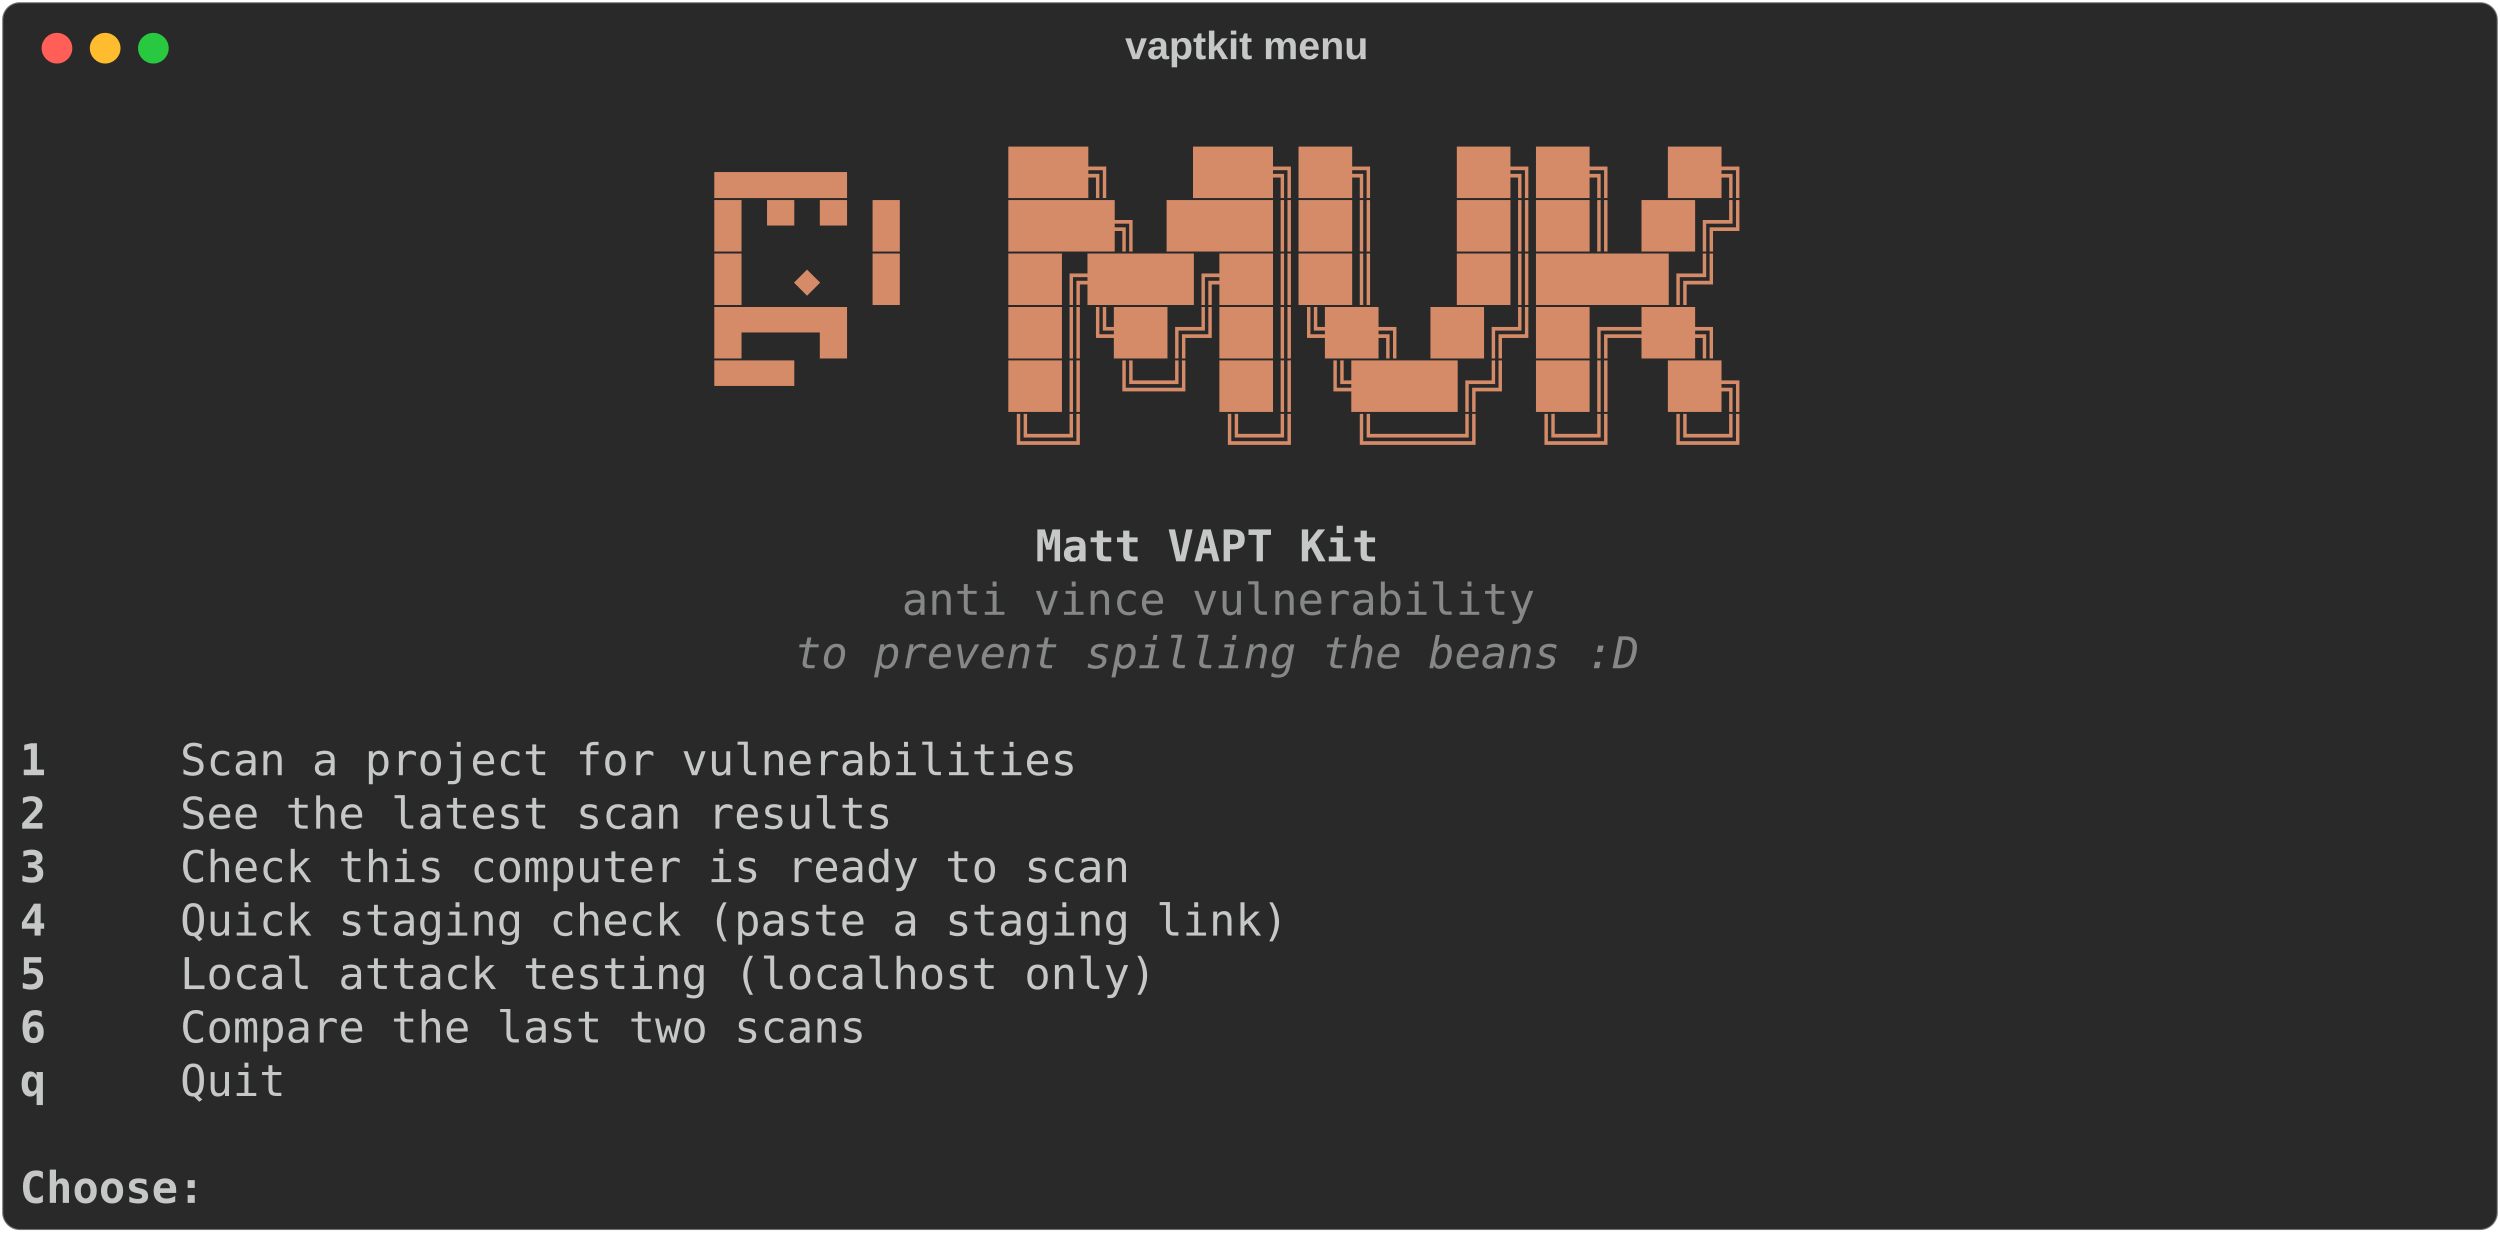
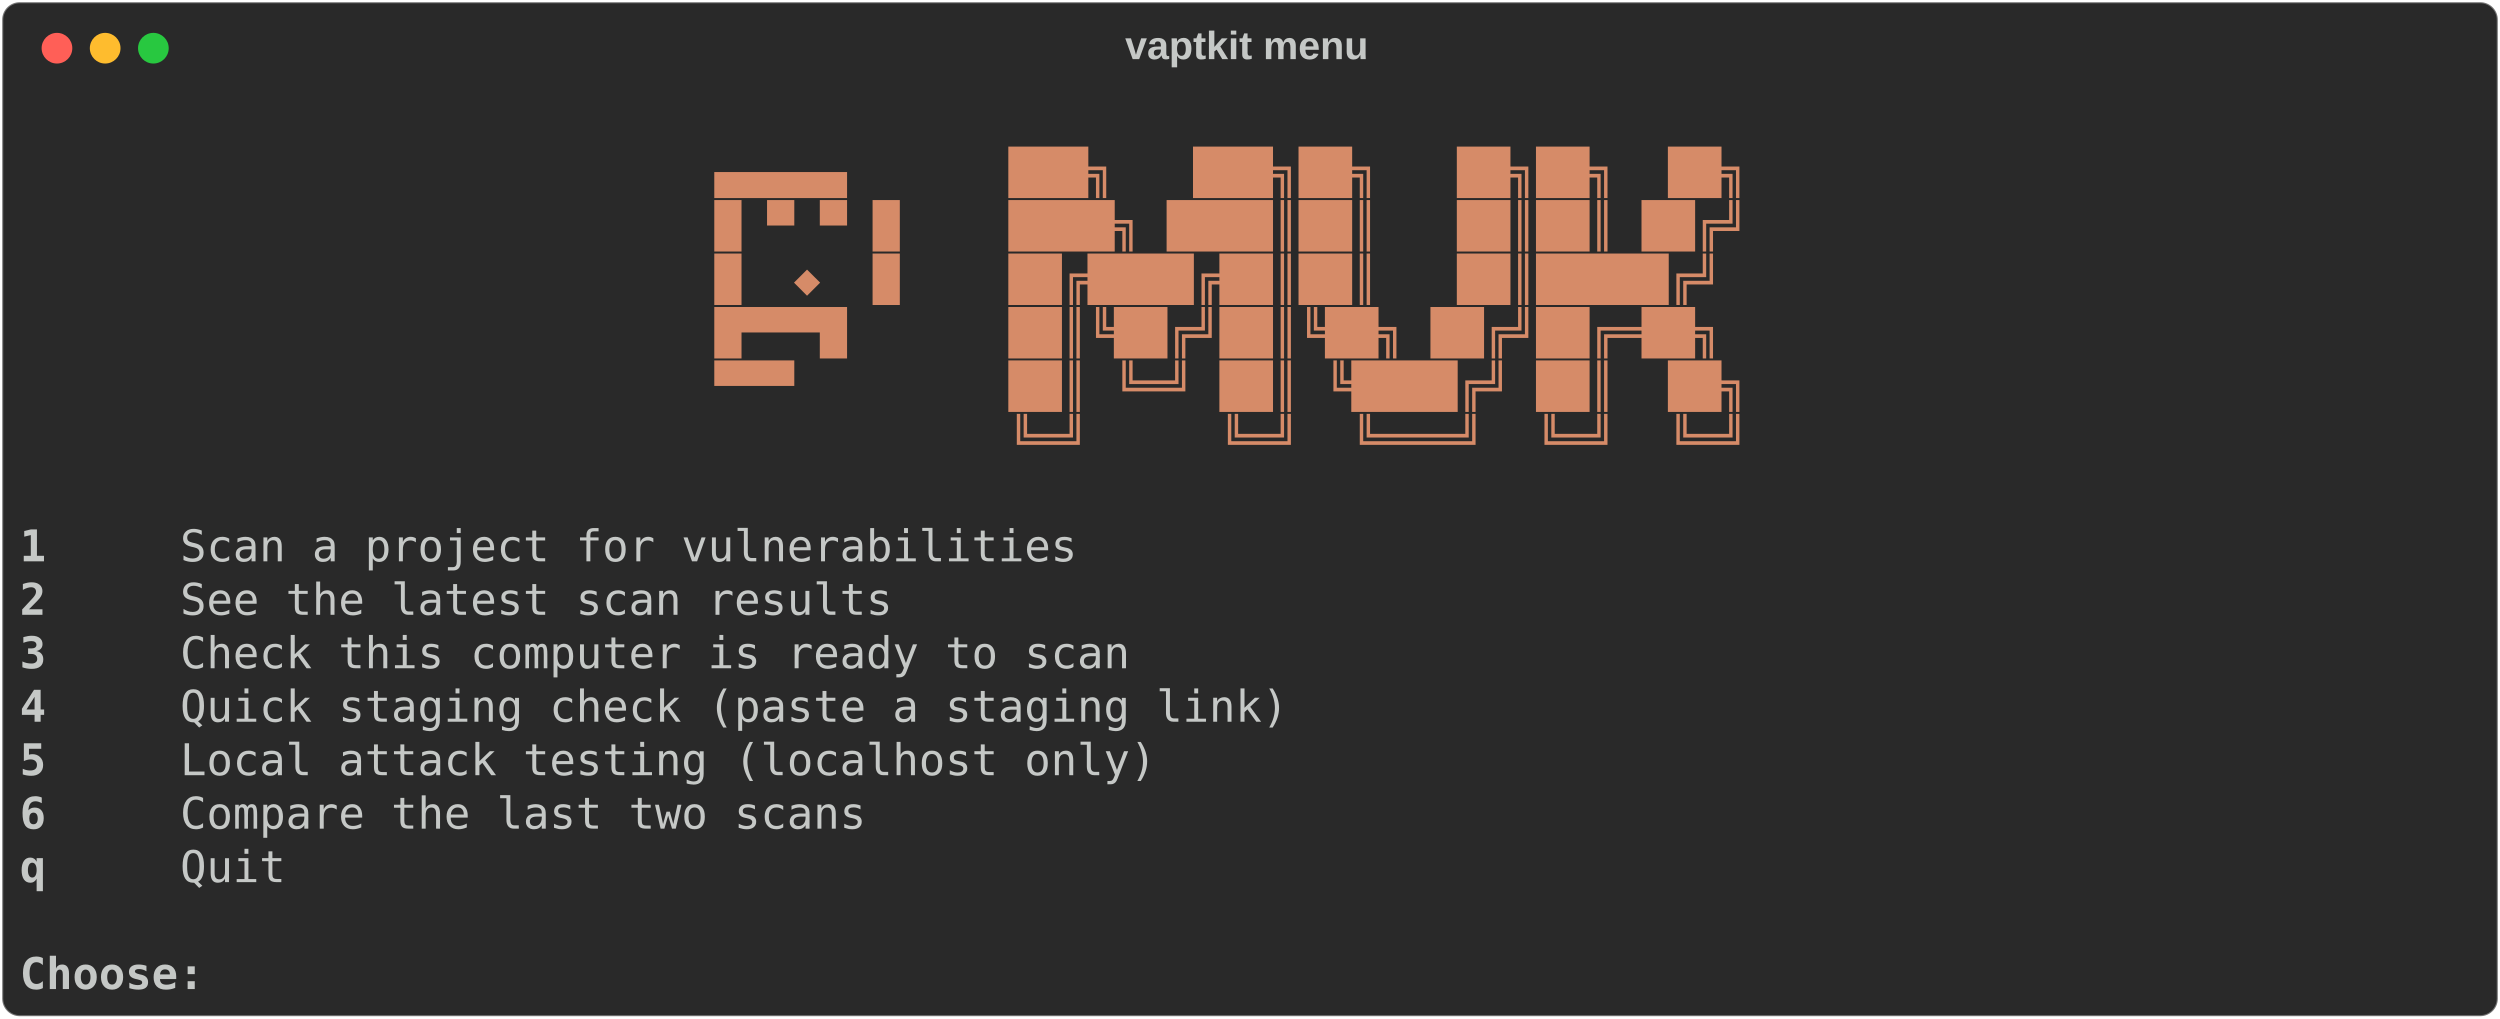
- <svg xmlns="http://www.w3.org/2000/svg" class="rich-terminal" viewBox="0 0 1141 562.4">
+ <svg xmlns="http://www.w3.org/2000/svg" class="rich-terminal" viewBox="0 0 1141 464.8">
  <style>

    @font-face {
        font-family: "Fira Code";
        src: local("FiraCode-Regular"),
                url("https://cdnjs.cloudflare.com/ajax/libs/firacode/6.2.0/woff2/FiraCode-Regular.woff2") format("woff2"),
                url("https://cdnjs.cloudflare.com/ajax/libs/firacode/6.2.0/woff/FiraCode-Regular.woff") format("woff");
        font-style: normal;
        font-weight: 400;
    }
    @font-face {
        font-family: "Fira Code";
        src: local("FiraCode-Bold"),
                url("https://cdnjs.cloudflare.com/ajax/libs/firacode/6.2.0/woff2/FiraCode-Bold.woff2") format("woff2"),
                url("https://cdnjs.cloudflare.com/ajax/libs/firacode/6.2.0/woff/FiraCode-Bold.woff") format("woff");
        font-style: bold;
        font-weight: 700;
    }

-     .terminal-1528152787-matrix {
+     .terminal-2113012419-matrix {
        font-family: Fira Code, monospace;
        font-size: 20px;
        line-height: 24.4px;
        font-variant-east-asian: full-width;
    }

-     .terminal-1528152787-title {
+     .terminal-2113012419-title {
        font-size: 18px;
        font-weight: bold;
        font-family: arial;
    }

-     .terminal-1528152787-r1 { fill: #c5c8c6 }
- .terminal-1528152787-r2 { fill: #d68b68 }
- .terminal-1528152787-r3 { fill: #d68b68;font-weight: bold }
- .terminal-1528152787-r4 { fill: #c5c8c6;font-weight: bold }
- .terminal-1528152787-r5 { fill: #868887 }
- .terminal-1528152787-r6 { fill: #868887;font-style: italic; }
+     .terminal-2113012419-r1 { fill: #c5c8c6 }
+ .terminal-2113012419-r2 { fill: #d68b68 }
+ .terminal-2113012419-r3 { fill: #d68b68;font-weight: bold }
+ .terminal-2113012419-r4 { fill: #c5c8c6;font-weight: bold }
    </style>
  <defs>
-     <clipPath id="terminal-1528152787-clip-terminal">
-       <rect x="0" y="0" width="1121.4" height="511.4" />
+     <clipPath id="terminal-2113012419-clip-terminal">
+       <rect x="0" y="0" width="1121.4" height="413.8" />
    </clipPath>
-     <clipPath id="terminal-1528152787-line-0">
+     <clipPath id="terminal-2113012419-line-0">
      <rect x="0" y="1.5" width="1122.4" height="24.65" />
    </clipPath>
-     <clipPath id="terminal-1528152787-line-1">
+     <clipPath id="terminal-2113012419-line-1">
      <rect x="0" y="25.9" width="1122.4" height="24.65" />
    </clipPath>
-     <clipPath id="terminal-1528152787-line-2">
+     <clipPath id="terminal-2113012419-line-2">
      <rect x="0" y="50.3" width="1122.4" height="24.65" />
    </clipPath>
-     <clipPath id="terminal-1528152787-line-3">
+     <clipPath id="terminal-2113012419-line-3">
      <rect x="0" y="74.7" width="1122.4" height="24.65" />
    </clipPath>
-     <clipPath id="terminal-1528152787-line-4">
+     <clipPath id="terminal-2113012419-line-4">
      <rect x="0" y="99.1" width="1122.4" height="24.65" />
    </clipPath>
-     <clipPath id="terminal-1528152787-line-5">
+     <clipPath id="terminal-2113012419-line-5">
      <rect x="0" y="123.5" width="1122.4" height="24.65" />
    </clipPath>
-     <clipPath id="terminal-1528152787-line-6">
+     <clipPath id="terminal-2113012419-line-6">
      <rect x="0" y="147.9" width="1122.4" height="24.65" />
    </clipPath>
-     <clipPath id="terminal-1528152787-line-7">
+     <clipPath id="terminal-2113012419-line-7">
      <rect x="0" y="172.3" width="1122.4" height="24.65" />
    </clipPath>
-     <clipPath id="terminal-1528152787-line-8">
+     <clipPath id="terminal-2113012419-line-8">
      <rect x="0" y="196.7" width="1122.4" height="24.65" />
    </clipPath>
-     <clipPath id="terminal-1528152787-line-9">
+     <clipPath id="terminal-2113012419-line-9">
      <rect x="0" y="221.1" width="1122.4" height="24.65" />
    </clipPath>
-     <clipPath id="terminal-1528152787-line-10">
+     <clipPath id="terminal-2113012419-line-10">
      <rect x="0" y="245.5" width="1122.4" height="24.65" />
    </clipPath>
-     <clipPath id="terminal-1528152787-line-11">
+     <clipPath id="terminal-2113012419-line-11">
      <rect x="0" y="269.9" width="1122.4" height="24.65" />
    </clipPath>
-     <clipPath id="terminal-1528152787-line-12">
+     <clipPath id="terminal-2113012419-line-12">
      <rect x="0" y="294.3" width="1122.4" height="24.65" />
    </clipPath>
-     <clipPath id="terminal-1528152787-line-13">
+     <clipPath id="terminal-2113012419-line-13">
      <rect x="0" y="318.7" width="1122.4" height="24.65" />
    </clipPath>
-     <clipPath id="terminal-1528152787-line-14">
+     <clipPath id="terminal-2113012419-line-14">
      <rect x="0" y="343.1" width="1122.4" height="24.65" />
    </clipPath>
-     <clipPath id="terminal-1528152787-line-15">
+     <clipPath id="terminal-2113012419-line-15">
      <rect x="0" y="367.5" width="1122.4" height="24.65" />
    </clipPath>
-     <clipPath id="terminal-1528152787-line-16">
-       <rect x="0" y="391.9" width="1122.4" height="24.65" />
-     </clipPath>
-     <clipPath id="terminal-1528152787-line-17">
-       <rect x="0" y="416.3" width="1122.4" height="24.65" />
-     </clipPath>
-     <clipPath id="terminal-1528152787-line-18">
-       <rect x="0" y="440.7" width="1122.4" height="24.65" />
-     </clipPath>
-     <clipPath id="terminal-1528152787-line-19">
-       <rect x="0" y="465.1" width="1122.4" height="24.65" />
-     </clipPath>
  </defs>
-   <rect fill="#292929" stroke="rgba(255,255,255,0.35)" stroke-width="1" x="1" y="1" width="1139" height="560.4" rx="8" />
-   <text class="terminal-1528152787-title" fill="#c5c8c6" text-anchor="middle" x="569" y="27">vaptkit menu</text>
+   <rect fill="#292929" stroke="rgba(255,255,255,0.35)" stroke-width="1" x="1" y="1" width="1139" height="462.8" rx="8" />
+   <text class="terminal-2113012419-title" fill="#c5c8c6" text-anchor="middle" x="569" y="27">vaptkit menu</text>
  <g transform="translate(26,22)">
    <circle cx="0" cy="0" r="7" fill="#ff5f57" />
    <circle cx="22" cy="0" r="7" fill="#febc2e" />
    <circle cx="44" cy="0" r="7" fill="#28c840" />
  </g>
-   <g transform="translate(9, 41)" clip-path="url(#terminal-1528152787-clip-terminal)">
-     <g class="terminal-1528152787-matrix">
-       <text class="terminal-1528152787-r1" x="1122.4" y="20" textLength="12.2" clip-path="url(#terminal-1528152787-line-0)">
+   <g transform="translate(9, 41)" clip-path="url(#terminal-2113012419-clip-terminal)">
+     <g class="terminal-2113012419-matrix">
+       <text class="terminal-2113012419-r1" x="1122.4" y="20" textLength="12.2" clip-path="url(#terminal-2113012419-line-0)">
</text>
-       <text class="terminal-1528152787-r2" x="317.2" y="44.4" textLength="109.8" clip-path="url(#terminal-1528152787-line-1)">  ▄▄▄▄▄  </text>
-       <text class="terminal-1528152787-r3" x="451.4" y="44.4" textLength="341.6" clip-path="url(#terminal-1528152787-line-1)">███╗   ███╗██╗   ██╗██╗  ██╗</text>
-       <text class="terminal-1528152787-r1" x="1122.4" y="44.4" textLength="12.2" clip-path="url(#terminal-1528152787-line-1)">
+       <text class="terminal-2113012419-r2" x="317.2" y="44.4" textLength="109.8" clip-path="url(#terminal-2113012419-line-1)">  ▄▄▄▄▄  </text>
+       <text class="terminal-2113012419-r3" x="451.4" y="44.4" textLength="341.6" clip-path="url(#terminal-2113012419-line-1)">███╗   ███╗██╗   ██╗██╗  ██╗</text>
+       <text class="terminal-2113012419-r1" x="1122.4" y="44.4" textLength="12.2" clip-path="url(#terminal-2113012419-line-1)">
</text>
-       <text class="terminal-1528152787-r2" x="317.2" y="68.8" textLength="109.8" clip-path="url(#terminal-1528152787-line-2)"> █ ▀ ▀ █ </text>
-       <text class="terminal-1528152787-r3" x="451.4" y="68.8" textLength="341.6" clip-path="url(#terminal-1528152787-line-2)">████╗ ████║██║   ██║██║ ██╔╝</text>
-       <text class="terminal-1528152787-r1" x="1122.4" y="68.8" textLength="12.2" clip-path="url(#terminal-1528152787-line-2)">
+       <text class="terminal-2113012419-r2" x="317.2" y="68.8" textLength="109.8" clip-path="url(#terminal-2113012419-line-2)"> █ ▀ ▀ █ </text>
+       <text class="terminal-2113012419-r3" x="451.4" y="68.8" textLength="341.6" clip-path="url(#terminal-2113012419-line-2)">████╗ ████║██║   ██║██║ ██╔╝</text>
+       <text class="terminal-2113012419-r1" x="1122.4" y="68.8" textLength="12.2" clip-path="url(#terminal-2113012419-line-2)">
</text>
-       <text class="terminal-1528152787-r2" x="317.2" y="93.2" textLength="109.8" clip-path="url(#terminal-1528152787-line-3)"> █  ◆  █ </text>
-       <text class="terminal-1528152787-r3" x="451.4" y="93.2" textLength="329.4" clip-path="url(#terminal-1528152787-line-3)">██╔████╔██║██║   ██║█████╔╝</text>
-       <text class="terminal-1528152787-r1" x="1122.4" y="93.2" textLength="12.2" clip-path="url(#terminal-1528152787-line-3)">
+       <text class="terminal-2113012419-r2" x="317.2" y="93.2" textLength="109.8" clip-path="url(#terminal-2113012419-line-3)"> █  ◆  █ </text>
+       <text class="terminal-2113012419-r3" x="451.4" y="93.2" textLength="329.4" clip-path="url(#terminal-2113012419-line-3)">██╔████╔██║██║   ██║█████╔╝</text>
+       <text class="terminal-2113012419-r1" x="1122.4" y="93.2" textLength="12.2" clip-path="url(#terminal-2113012419-line-3)">
</text>
-       <text class="terminal-1528152787-r2" x="317.2" y="117.6" textLength="109.8" clip-path="url(#terminal-1528152787-line-4)">  █▀▀▀█  </text>
-       <text class="terminal-1528152787-r3" x="451.4" y="117.6" textLength="329.4" clip-path="url(#terminal-1528152787-line-4)">██║╚██╔╝██║╚██╗ ██╔╝██╔═██╗</text>
-       <text class="terminal-1528152787-r1" x="1122.4" y="117.6" textLength="12.2" clip-path="url(#terminal-1528152787-line-4)">
+       <text class="terminal-2113012419-r2" x="317.2" y="117.6" textLength="109.8" clip-path="url(#terminal-2113012419-line-4)">  █▀▀▀█  </text>
+       <text class="terminal-2113012419-r3" x="451.4" y="117.6" textLength="329.4" clip-path="url(#terminal-2113012419-line-4)">██║╚██╔╝██║╚██╗ ██╔╝██╔═██╗</text>
+       <text class="terminal-2113012419-r1" x="1122.4" y="117.6" textLength="12.2" clip-path="url(#terminal-2113012419-line-4)">
</text>
-       <text class="terminal-1528152787-r2" x="317.2" y="142" textLength="109.8" clip-path="url(#terminal-1528152787-line-5)">   ▀▀▀   </text>
-       <text class="terminal-1528152787-r3" x="451.4" y="142" textLength="341.6" clip-path="url(#terminal-1528152787-line-5)">██║ ╚═╝ ██║ ╚████╔╝ ██║  ██╗</text>
-       <text class="terminal-1528152787-r1" x="1122.4" y="142" textLength="12.2" clip-path="url(#terminal-1528152787-line-5)">
+       <text class="terminal-2113012419-r2" x="317.2" y="142" textLength="109.8" clip-path="url(#terminal-2113012419-line-5)">   ▀▀▀   </text>
+       <text class="terminal-2113012419-r3" x="451.4" y="142" textLength="341.6" clip-path="url(#terminal-2113012419-line-5)">██║ ╚═╝ ██║ ╚████╔╝ ██║  ██╗</text>
+       <text class="terminal-2113012419-r1" x="1122.4" y="142" textLength="12.2" clip-path="url(#terminal-2113012419-line-5)">
</text>
-       <text class="terminal-1528152787-r3" x="451.4" y="166.4" textLength="341.6" clip-path="url(#terminal-1528152787-line-6)">╚═╝     ╚═╝  ╚═══╝  ╚═╝  ╚═╝</text>
-       <text class="terminal-1528152787-r1" x="1122.4" y="166.4" textLength="12.2" clip-path="url(#terminal-1528152787-line-6)">
+       <text class="terminal-2113012419-r3" x="451.4" y="166.4" textLength="341.6" clip-path="url(#terminal-2113012419-line-6)">╚═╝     ╚═╝  ╚═══╝  ╚═╝  ╚═╝</text>
+       <text class="terminal-2113012419-r1" x="1122.4" y="166.4" textLength="12.2" clip-path="url(#terminal-2113012419-line-6)">
</text>
-       <text class="terminal-1528152787-r1" x="1122.4" y="190.8" textLength="12.2" clip-path="url(#terminal-1528152787-line-7)">
+       <text class="terminal-2113012419-r1" x="1122.4" y="190.8" textLength="12.2" clip-path="url(#terminal-2113012419-line-7)">
</text>
-       <text class="terminal-1528152787-r4" x="463.6" y="215.2" textLength="158.6" clip-path="url(#terminal-1528152787-line-8)">Matt VAPT Kit</text>
-       <text class="terminal-1528152787-r1" x="1122.4" y="215.2" textLength="12.2" clip-path="url(#terminal-1528152787-line-8)">
+       <text class="terminal-2113012419-r4" x="0" y="215.2" textLength="73.2" clip-path="url(#terminal-2113012419-line-8)">   1  </text>
+       <text class="terminal-2113012419-r1" x="73.2" y="215.2" textLength="414.8" clip-path="url(#terminal-2113012419-line-8)">Scan a project for vulnerabilities</text>
+       <text class="terminal-2113012419-r1" x="1122.4" y="215.2" textLength="12.2" clip-path="url(#terminal-2113012419-line-8)">
</text>
-       <text class="terminal-1528152787-r5" x="402.6" y="239.6" textLength="292.8" clip-path="url(#terminal-1528152787-line-9)">anti vince vulnerability</text>
-       <text class="terminal-1528152787-r1" x="1122.4" y="239.6" textLength="12.2" clip-path="url(#terminal-1528152787-line-9)">
+       <text class="terminal-2113012419-r4" x="0" y="239.6" textLength="73.2" clip-path="url(#terminal-2113012419-line-9)">   2  </text>
+       <text class="terminal-2113012419-r1" x="73.2" y="239.6" textLength="329.4" clip-path="url(#terminal-2113012419-line-9)">See the latest scan results</text>
+       <text class="terminal-2113012419-r1" x="1122.4" y="239.6" textLength="12.2" clip-path="url(#terminal-2113012419-line-9)">
</text>
-       <text class="terminal-1528152787-r6" x="353.8" y="264" textLength="390.4" clip-path="url(#terminal-1528152787-line-10)">to prevent spilling the beans :D</text>
-       <text class="terminal-1528152787-r1" x="1122.4" y="264" textLength="12.2" clip-path="url(#terminal-1528152787-line-10)">
+       <text class="terminal-2113012419-r4" x="0" y="264" textLength="73.2" clip-path="url(#terminal-2113012419-line-10)">   3  </text>
+       <text class="terminal-2113012419-r1" x="73.2" y="264" textLength="439.2" clip-path="url(#terminal-2113012419-line-10)">Check this computer is ready to scan</text>
+       <text class="terminal-2113012419-r1" x="1122.4" y="264" textLength="12.2" clip-path="url(#terminal-2113012419-line-10)">
</text>
-       <text class="terminal-1528152787-r1" x="1122.4" y="288.4" textLength="12.2" clip-path="url(#terminal-1528152787-line-11)">
+       <text class="terminal-2113012419-r4" x="0" y="288.4" textLength="73.2" clip-path="url(#terminal-2113012419-line-11)">   4  </text>
+       <text class="terminal-2113012419-r1" x="73.2" y="288.4" textLength="512.4" clip-path="url(#terminal-2113012419-line-11)">Quick staging check (paste a staging link)</text>
+       <text class="terminal-2113012419-r1" x="1122.4" y="288.4" textLength="12.2" clip-path="url(#terminal-2113012419-line-11)">
</text>
-       <text class="terminal-1528152787-r4" x="0" y="312.8" textLength="73.2" clip-path="url(#terminal-1528152787-line-12)">   1  </text>
-       <text class="terminal-1528152787-r1" x="73.2" y="312.8" textLength="414.8" clip-path="url(#terminal-1528152787-line-12)">Scan a project for vulnerabilities</text>
-       <text class="terminal-1528152787-r1" x="1122.4" y="312.8" textLength="12.2" clip-path="url(#terminal-1528152787-line-12)">
+       <text class="terminal-2113012419-r4" x="0" y="312.8" textLength="73.2" clip-path="url(#terminal-2113012419-line-12)">   5  </text>
+       <text class="terminal-2113012419-r1" x="73.2" y="312.8" textLength="451.4" clip-path="url(#terminal-2113012419-line-12)">Local attack testing (localhost only)</text>
+       <text class="terminal-2113012419-r1" x="1122.4" y="312.8" textLength="12.2" clip-path="url(#terminal-2113012419-line-12)">
</text>
-       <text class="terminal-1528152787-r4" x="0" y="337.2" textLength="73.2" clip-path="url(#terminal-1528152787-line-13)">   2  </text>
-       <text class="terminal-1528152787-r1" x="73.2" y="337.2" textLength="329.4" clip-path="url(#terminal-1528152787-line-13)">See the latest scan results</text>
-       <text class="terminal-1528152787-r1" x="1122.4" y="337.2" textLength="12.2" clip-path="url(#terminal-1528152787-line-13)">
+       <text class="terminal-2113012419-r4" x="0" y="337.2" textLength="73.2" clip-path="url(#terminal-2113012419-line-13)">   6  </text>
+       <text class="terminal-2113012419-r1" x="73.2" y="337.2" textLength="317.2" clip-path="url(#terminal-2113012419-line-13)">Compare the last two scans</text>
+       <text class="terminal-2113012419-r1" x="1122.4" y="337.2" textLength="12.2" clip-path="url(#terminal-2113012419-line-13)">
</text>
-       <text class="terminal-1528152787-r4" x="0" y="361.6" textLength="73.2" clip-path="url(#terminal-1528152787-line-14)">   3  </text>
-       <text class="terminal-1528152787-r1" x="73.2" y="361.6" textLength="439.2" clip-path="url(#terminal-1528152787-line-14)">Check this computer is ready to scan</text>
-       <text class="terminal-1528152787-r1" x="1122.4" y="361.6" textLength="12.2" clip-path="url(#terminal-1528152787-line-14)">
+       <text class="terminal-2113012419-r4" x="0" y="361.6" textLength="73.2" clip-path="url(#terminal-2113012419-line-14)">   q  </text>
+       <text class="terminal-2113012419-r1" x="73.2" y="361.6" textLength="48.8" clip-path="url(#terminal-2113012419-line-14)">Quit</text>
+       <text class="terminal-2113012419-r1" x="1122.4" y="361.6" textLength="12.2" clip-path="url(#terminal-2113012419-line-14)">
</text>
-       <text class="terminal-1528152787-r4" x="0" y="386" textLength="73.2" clip-path="url(#terminal-1528152787-line-15)">   4  </text>
-       <text class="terminal-1528152787-r1" x="73.2" y="386" textLength="512.4" clip-path="url(#terminal-1528152787-line-15)">Quick staging check (paste a staging link)</text>
-       <text class="terminal-1528152787-r1" x="1122.4" y="386" textLength="12.2" clip-path="url(#terminal-1528152787-line-15)">
+       <text class="terminal-2113012419-r1" x="1122.4" y="386" textLength="12.2" clip-path="url(#terminal-2113012419-line-15)">
</text>
-       <text class="terminal-1528152787-r4" x="0" y="410.4" textLength="73.2" clip-path="url(#terminal-1528152787-line-16)">   5  </text>
-       <text class="terminal-1528152787-r1" x="73.2" y="410.4" textLength="451.4" clip-path="url(#terminal-1528152787-line-16)">Local attack testing (localhost only)</text>
-       <text class="terminal-1528152787-r1" x="1122.4" y="410.4" textLength="12.2" clip-path="url(#terminal-1528152787-line-16)">
- </text>
-       <text class="terminal-1528152787-r4" x="0" y="434.8" textLength="73.2" clip-path="url(#terminal-1528152787-line-17)">   6  </text>
-       <text class="terminal-1528152787-r1" x="73.2" y="434.8" textLength="317.2" clip-path="url(#terminal-1528152787-line-17)">Compare the last two scans</text>
-       <text class="terminal-1528152787-r1" x="1122.4" y="434.8" textLength="12.2" clip-path="url(#terminal-1528152787-line-17)">
- </text>
-       <text class="terminal-1528152787-r4" x="0" y="459.2" textLength="73.2" clip-path="url(#terminal-1528152787-line-18)">   q  </text>
-       <text class="terminal-1528152787-r1" x="73.2" y="459.2" textLength="48.8" clip-path="url(#terminal-1528152787-line-18)">Quit</text>
-       <text class="terminal-1528152787-r1" x="1122.4" y="459.2" textLength="12.2" clip-path="url(#terminal-1528152787-line-18)">
- </text>
-       <text class="terminal-1528152787-r1" x="1122.4" y="483.6" textLength="12.2" clip-path="url(#terminal-1528152787-line-19)">
- </text>
-       <text class="terminal-1528152787-r4" x="0" y="508" textLength="97.6" clip-path="url(#terminal-1528152787-line-20)">Choose: </text>
-       <text class="terminal-1528152787-r1" x="1122.4" y="508" textLength="12.2" clip-path="url(#terminal-1528152787-line-20)">
+       <text class="terminal-2113012419-r4" x="0" y="410.4" textLength="97.6" clip-path="url(#terminal-2113012419-line-16)">Choose: </text>
+       <text class="terminal-2113012419-r1" x="1122.4" y="410.4" textLength="12.2" clip-path="url(#terminal-2113012419-line-16)">
</text>
    </g>
  </g>
</svg>
